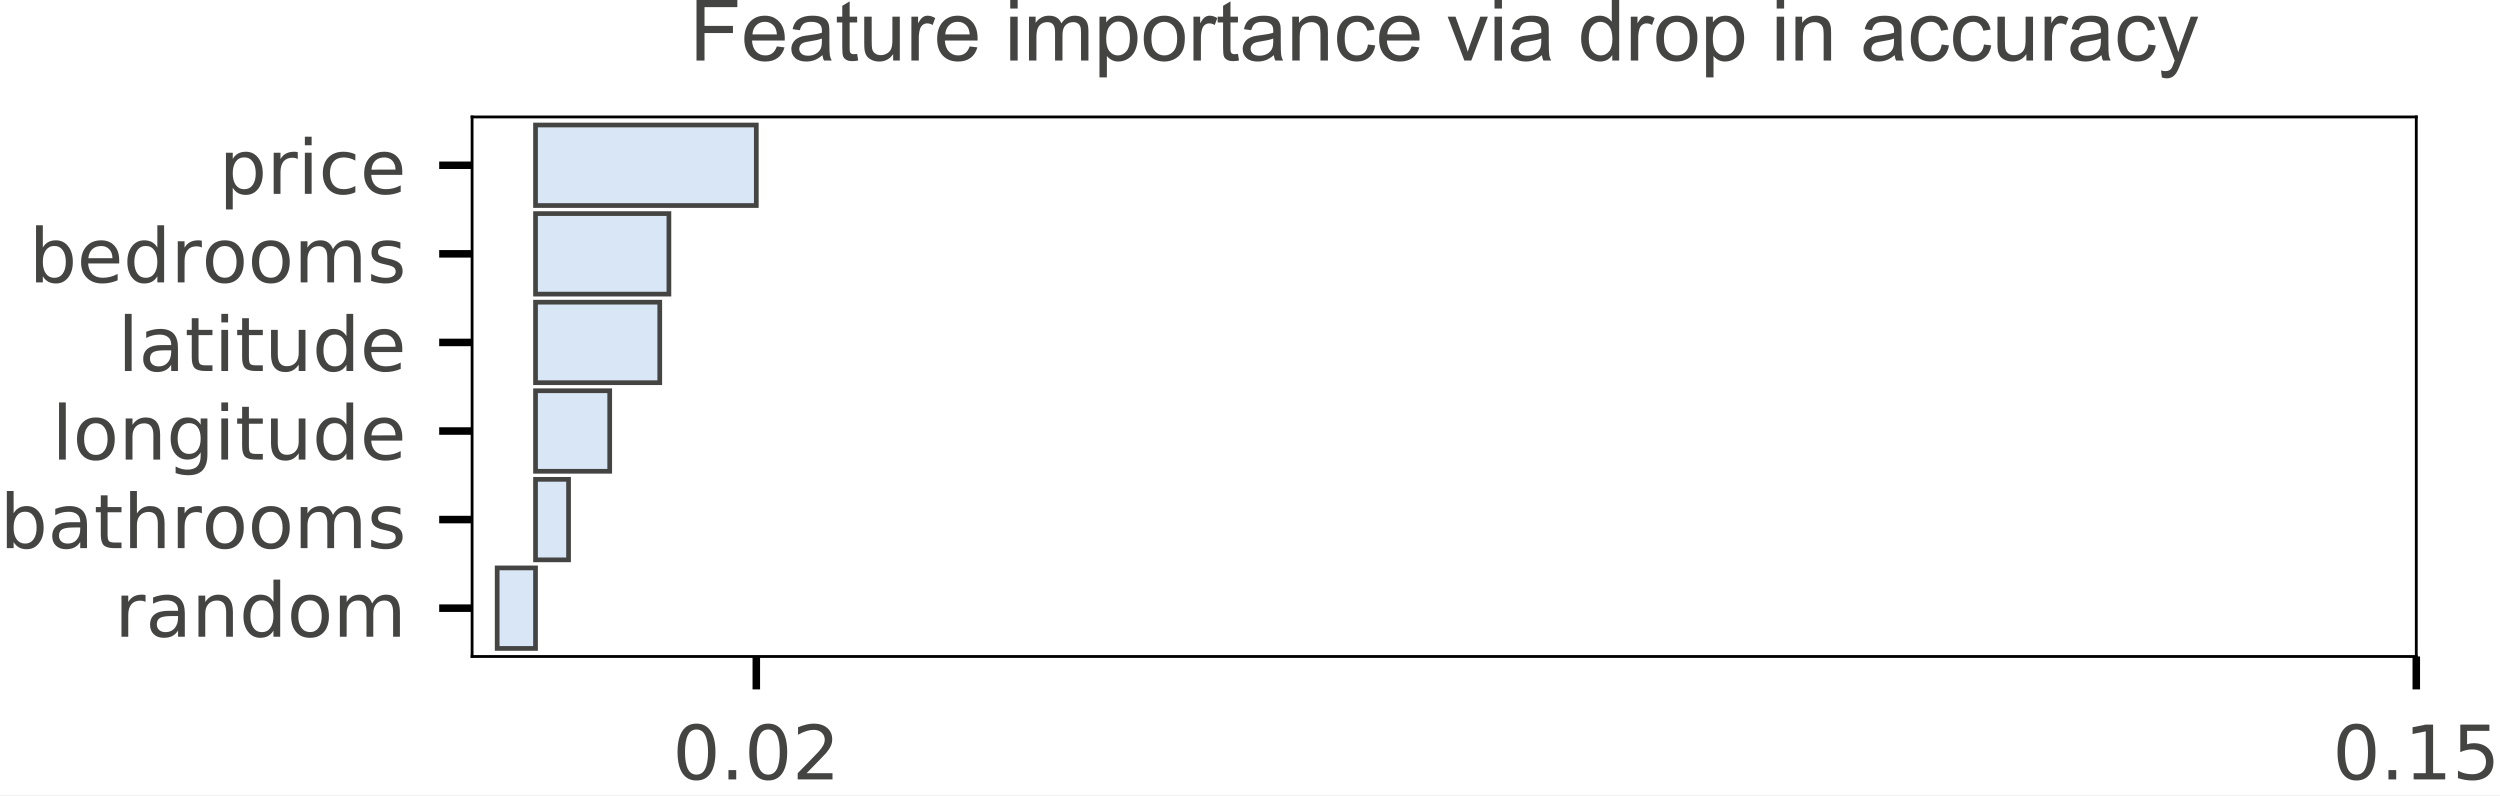
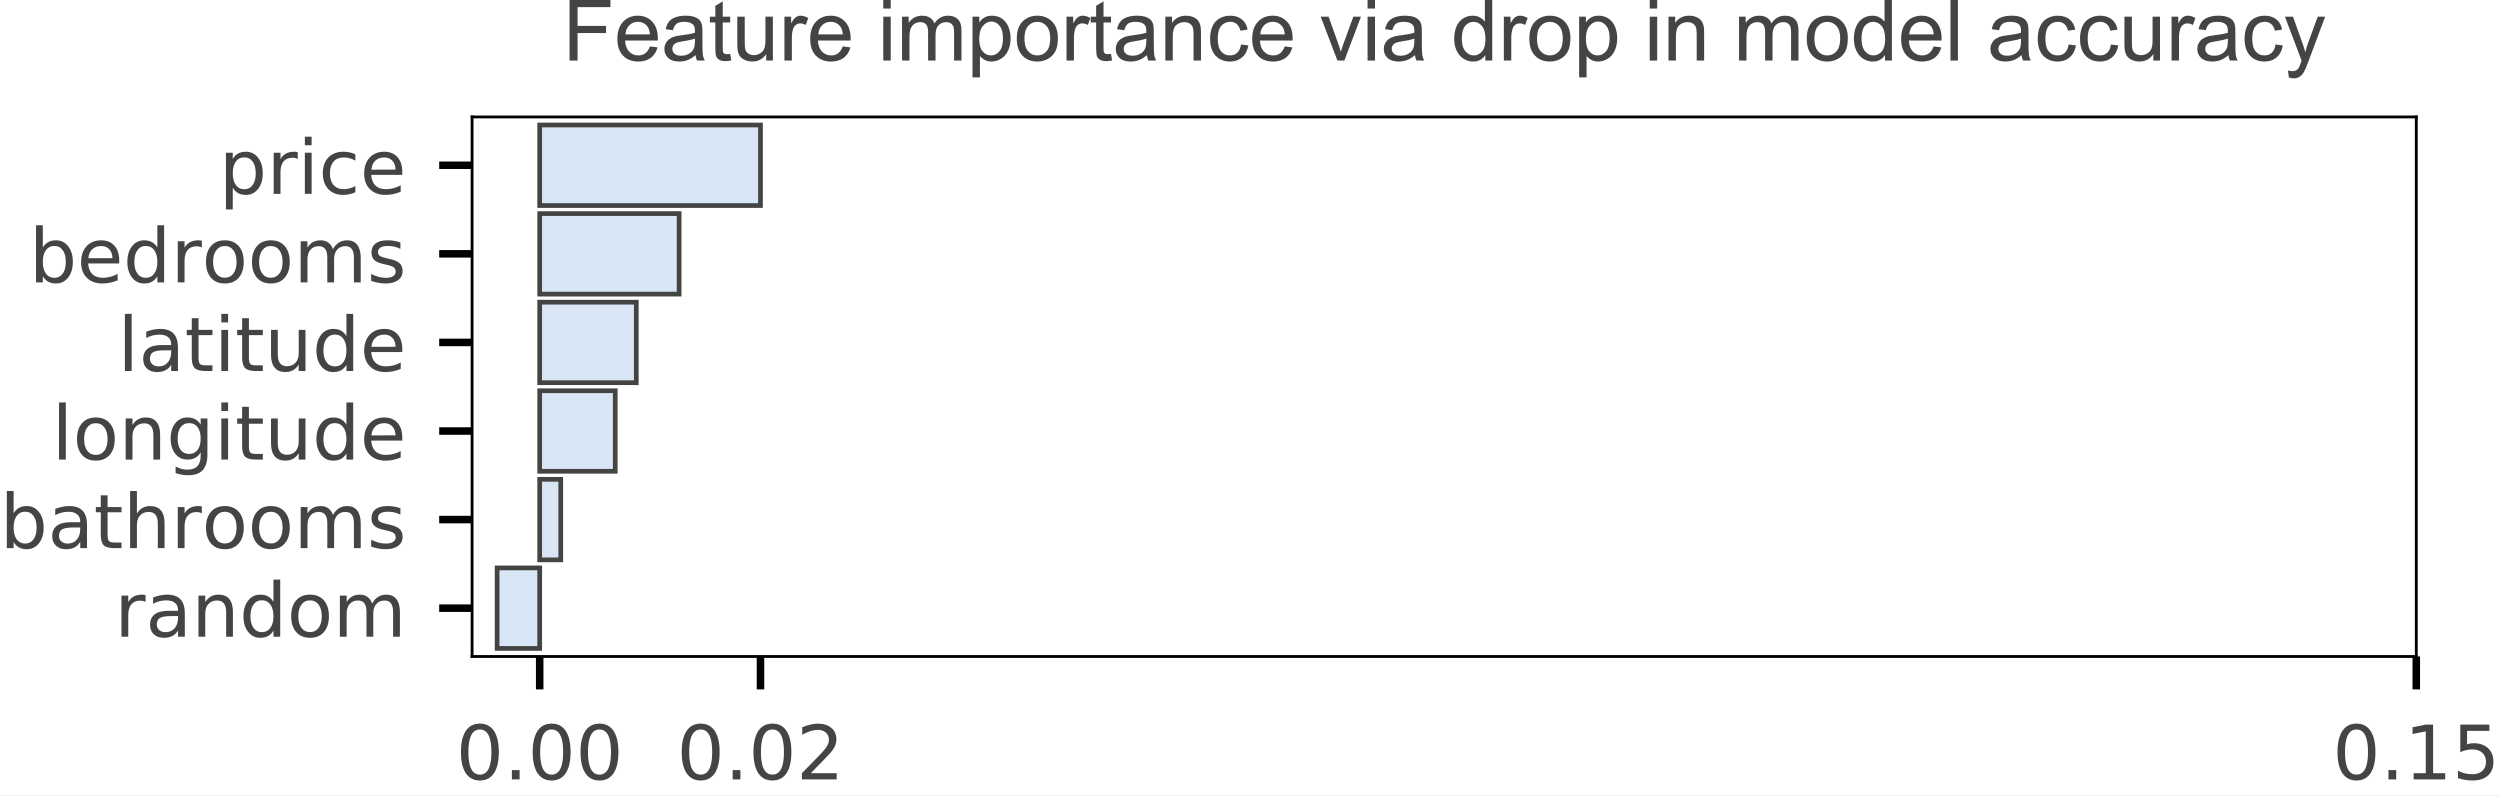
<svg xmlns="http://www.w3.org/2000/svg" xmlns:xlink="http://www.w3.org/1999/xlink" height="84.585pt" version="1.1" viewBox="0 0 265.967 84.585" width="265.967pt">
  <defs>
    <style type="text/css">
*{stroke-linecap:butt;stroke-linejoin:round;}
  </style>
  </defs>
  <g id="figure_1">
    <g id="patch_1">
      <path d="M 0 84.585  L 265.967 84.585  L 265.967 0  L 0 0  z " style="fill:#ffffff;" />
    </g>
    <g id="axes_1">
      <g id="patch_2">
        <path d="M 50.224 69.842  L 257.061 69.842  L 257.061 12.442  L 50.224 12.442  z " style="fill:#ffffff;" />
      </g>
      <g id="patch_3">
-         <path clip-path="url(#p8af8785da6)" d="M 56.973 13.299  L 80.461 13.299  L 80.461 21.866  L 56.973 21.866  z " style="fill:#d9e6f5;stroke:#444443;stroke-linejoin:miter;stroke-width:0.5;" />
+         <path clip-path="url(#p22bdad4cff)" d="M 57.416 13.299  L 80.906 13.299  L 80.906 21.866  L 57.416 21.866  z " style="fill:#d9e6f5;stroke:#444443;stroke-linejoin:miter;stroke-width:0.5;" />
      </g>
      <g id="patch_4">
-         <path clip-path="url(#p8af8785da6)" d="M 56.973 22.723  L 71.163 22.723  L 71.163 31.29  L 56.973 31.29  z " style="fill:#d9e6f5;stroke:#444443;stroke-linejoin:miter;stroke-width:0.5;" />
+         <path clip-path="url(#p22bdad4cff)" d="M 57.416 22.723  L 72.249 22.723  L 72.249 31.29  L 57.416 31.29  z " style="fill:#d9e6f5;stroke:#444443;stroke-linejoin:miter;stroke-width:0.5;" />
      </g>
      <g id="patch_5">
-         <path clip-path="url(#p8af8785da6)" d="M 56.973 32.147  L 70.19 32.147  L 70.19 40.714  L 56.973 40.714  z " style="fill:#d9e6f5;stroke:#444443;stroke-linejoin:miter;stroke-width:0.5;" />
+         <path clip-path="url(#p22bdad4cff)" d="M 57.416 32.147  L 67.692 32.147  L 67.692 40.714  L 57.416 40.714  z " style="fill:#d9e6f5;stroke:#444443;stroke-linejoin:miter;stroke-width:0.5;" />
      </g>
      <g id="patch_6">
-         <path clip-path="url(#p8af8785da6)" d="M 56.973 41.57  L 64.865 41.57  L 64.865 50.138  L 56.973 50.138  z " style="fill:#d9e6f5;stroke:#444443;stroke-linejoin:miter;stroke-width:0.5;" />
+         <path clip-path="url(#p22bdad4cff)" d="M 57.416 41.57  L 65.453 41.57  L 65.453 50.138  L 57.416 50.138  z " style="fill:#d9e6f5;stroke:#444443;stroke-linejoin:miter;stroke-width:0.5;" />
      </g>
      <g id="patch_7">
-         <path clip-path="url(#p8af8785da6)" d="M 56.973 50.994  L 60.487 50.994  L 60.487 59.561  L 56.973 59.561  z " style="fill:#d9e6f5;stroke:#444443;stroke-linejoin:miter;stroke-width:0.5;" />
+         <path clip-path="url(#p22bdad4cff)" d="M 57.416 50.994  L 59.655 50.994  L 59.655 59.561  L 57.416 59.561  z " style="fill:#d9e6f5;stroke:#444443;stroke-linejoin:miter;stroke-width:0.5;" />
      </g>
      <g id="patch_8">
-         <path clip-path="url(#p8af8785da6)" d="M 56.973 60.418  L 52.892 60.418  L 52.892 68.985  L 56.973 68.985  z " style="fill:#d9e6f5;stroke:#444443;stroke-linejoin:miter;stroke-width:0.5;" />
+         <path clip-path="url(#p22bdad4cff)" d="M 57.416 60.418  L 52.886 60.418  L 52.886 68.985  L 57.416 68.985  z " style="fill:#d9e6f5;stroke:#444443;stroke-linejoin:miter;stroke-width:0.5;" />
      </g>
      <g id="matplotlib.axis_1">
        <g id="xtick_1">
          <g id="line2d_1">
            <defs>
-               <path d="M 0 0  L 0 3.5  " id="mbde6e7bc8a" style="stroke:#000000;stroke-width:0.8;" />
-             </defs>
-             <g>
-               <use style="stroke:#000000;stroke-width:0.8;" x="80.461" xlink:href="#mbde6e7bc8a" y="69.842" />
+               <path d="M 0 0  L 0 3.5  " id="m5eb5cd9a63" style="stroke:#000000;stroke-width:0.8;" />
+             </defs>
+             <g>
+               <use style="stroke:#000000;stroke-width:0.8;" x="57.416" xlink:href="#m5eb5cd9a63" y="69.842" />
            </g>
          </g>
          <g id="text_1">
            <defs>
              <path d="M 31.781 66.406  Q 24.172 66.406 20.328 58.906  Q 16.5 51.422 16.5 36.375  Q 16.5 21.391 20.328 13.891  Q 24.172 6.391 31.781 6.391  Q 39.453 6.391 43.281 13.891  Q 47.125 21.391 47.125 36.375  Q 47.125 51.422 43.281 58.906  Q 39.453 66.406 31.781 66.406  z M 31.781 74.219  Q 44.047 74.219 50.516 64.516  Q 56.984 54.828 56.984 36.375  Q 56.984 17.969 50.516 8.266  Q 44.047 -1.422 31.781 -1.422  Q 19.531 -1.422 13.062 8.266  Q 6.594 17.969 6.594 36.375  Q 6.594 54.828 13.062 64.516  Q 19.531 74.219 31.781 74.219  z " id="DejaVuSans-30" />
              <path d="M 10.688 12.406  L 21 12.406  L 21 0  L 10.688 0  z " id="DejaVuSans-2e" />
+             </defs>
+             <g style="fill:#444443;" transform="translate(48.51019 82.92078)scale(0.08 -0.08)">
+               <use xlink:href="#DejaVuSans-30" />
+               <use x="63.623" xlink:href="#DejaVuSans-2e" />
+               <use x="95.41" xlink:href="#DejaVuSans-30" />
+               <use x="159.033" xlink:href="#DejaVuSans-30" />
+             </g>
+           </g>
+         </g>
+         <g id="xtick_2">
+           <g id="line2d_2">
+             <g>
+               <use style="stroke:#000000;stroke-width:0.8;" x="80.906" xlink:href="#m5eb5cd9a63" y="69.842" />
+             </g>
+           </g>
+           <g id="text_2">
+             <defs>
              <path d="M 19.188 8.297  L 53.609 8.297  L 53.609 0  L 7.328 0  L 7.328 8.297  Q 12.938 14.109 22.625 23.891  Q 32.328 33.688 34.812 36.531  Q 39.547 41.844 41.422 45.531  Q 43.312 49.219 43.312 52.781  Q 43.312 58.594 39.234 62.25  Q 35.156 65.922 28.609 65.922  Q 23.969 65.922 18.812 64.312  Q 13.672 62.703 7.812 59.422  L 7.812 69.391  Q 13.766 71.781 18.938 73  Q 24.125 74.219 28.422 74.219  Q 39.75 74.219 46.484 68.547  Q 53.219 62.891 53.219 53.422  Q 53.219 48.922 51.531 44.891  Q 49.859 40.875 45.406 35.406  Q 44.188 33.984 37.641 27.219  Q 31.109 20.453 19.188 8.297  z " id="DejaVuSans-32" />
            </defs>
-             <g style="fill:#444443;" transform="translate(71.55465 82.92078)scale(0.08 -0.08)">
+             <g style="fill:#444443;" transform="translate(72.00004 82.92078)scale(0.08 -0.08)">
              <use xlink:href="#DejaVuSans-30" />
              <use x="63.623" xlink:href="#DejaVuSans-2e" />
              <use x="95.41" xlink:href="#DejaVuSans-30" />
              <use x="159.033" xlink:href="#DejaVuSans-32" />
            </g>
          </g>
        </g>
-         <g id="xtick_2">
-           <g id="line2d_2">
-             <g>
-               <use style="stroke:#000000;stroke-width:0.8;" x="257.061" xlink:href="#mbde6e7bc8a" y="69.842" />
-             </g>
-           </g>
-           <g id="text_2">
+         <g id="xtick_3">
+           <g id="line2d_3">
+             <g>
+               <use style="stroke:#000000;stroke-width:0.8;" x="257.061" xlink:href="#m5eb5cd9a63" y="69.842" />
+             </g>
+           </g>
+           <g id="text_3">
            <defs>
              <path d="M 12.406 8.297  L 28.516 8.297  L 28.516 63.922  L 10.984 60.406  L 10.984 69.391  L 28.422 72.906  L 38.281 72.906  L 38.281 8.297  L 54.391 8.297  L 54.391 0  L 12.406 0  z " id="DejaVuSans-31" />
              <path d="M 10.797 72.906  L 49.516 72.906  L 49.516 64.594  L 19.828 64.594  L 19.828 46.734  Q 21.969 47.469 24.109 47.828  Q 26.266 48.188 28.422 48.188  Q 40.625 48.188 47.75 41.5  Q 54.891 34.812 54.891 23.391  Q 54.891 11.625 47.562 5.094  Q 40.234 -1.422 26.906 -1.422  Q 22.312 -1.422 17.547 -0.641  Q 12.797 0.141 7.719 1.703  L 7.719 11.625  Q 12.109 9.234 16.797 8.062  Q 21.484 6.891 26.703 6.891  Q 35.156 6.891 40.078 11.328  Q 45.016 15.766 45.016 23.391  Q 45.016 31 40.078 35.438  Q 35.156 39.891 26.703 39.891  Q 22.75 39.891 18.812 39.016  Q 14.891 38.141 10.797 36.281  z " id="DejaVuSans-35" />
            </defs>
            <g style="fill:#444443;" transform="translate(248.155 82.92078)scale(0.08 -0.08)">
              <use xlink:href="#DejaVuSans-30" />
              <use x="63.623" xlink:href="#DejaVuSans-2e" />
              <use x="95.41" xlink:href="#DejaVuSans-31" />
              <use x="159.033" xlink:href="#DejaVuSans-35" />
            </g>
          </g>
        </g>
      </g>
      <g id="matplotlib.axis_2">
        <g id="ytick_1">
-           <g id="line2d_3">
-             <defs>
-               <path d="M 0 0  L -3.5 0  " id="m27bb2a3995" style="stroke:#000000;stroke-width:0.8;" />
-             </defs>
-             <g>
-               <use style="stroke:#000000;stroke-width:0.8;" x="50.224" xlink:href="#m27bb2a3995" y="17.582" />
-             </g>
-           </g>
-           <g id="text_3">
+           <g id="line2d_4">
+             <defs>
+               <path d="M 0 0  L -3.5 0  " id="m27ffe294fc" style="stroke:#000000;stroke-width:0.8;" />
+             </defs>
+             <g>
+               <use style="stroke:#000000;stroke-width:0.8;" x="50.224" xlink:href="#m27ffe294fc" y="17.582" />
+             </g>
+           </g>
+           <g id="text_4">
            <defs>
              <path d="M 18.109 8.203  L 18.109 -20.797  L 9.078 -20.797  L 9.078 54.688  L 18.109 54.688  L 18.109 46.391  Q 20.953 51.266 25.266 53.625  Q 29.594 56 35.594 56  Q 45.562 56 51.781 48.094  Q 58.016 40.188 58.016 27.297  Q 58.016 14.406 51.781 6.484  Q 45.562 -1.422 35.594 -1.422  Q 29.594 -1.422 25.266 0.953  Q 20.953 3.328 18.109 8.203  z M 48.688 27.297  Q 48.688 37.203 44.609 42.844  Q 40.531 48.484 33.406 48.484  Q 26.266 48.484 22.188 42.844  Q 18.109 37.203 18.109 27.297  Q 18.109 17.391 22.188 11.75  Q 26.266 6.109 33.406 6.109  Q 40.531 6.109 44.609 11.75  Q 48.688 17.391 48.688 27.297  z " id="DejaVuSans-70" />
              <path d="M 41.109 46.297  Q 39.594 47.172 37.812 47.578  Q 36.031 48 33.891 48  Q 26.266 48 22.188 43.047  Q 18.109 38.094 18.109 28.812  L 18.109 0  L 9.078 0  L 9.078 54.688  L 18.109 54.688  L 18.109 46.188  Q 20.953 51.172 25.484 53.578  Q 30.031 56 36.531 56  Q 37.453 56 38.578 55.875  Q 39.703 55.766 41.062 55.516  z " id="DejaVuSans-72" />
              <path d="M 9.422 54.688  L 18.406 54.688  L 18.406 0  L 9.422 0  z M 9.422 75.984  L 18.406 75.984  L 18.406 64.594  L 9.422 64.594  z " id="DejaVuSans-69" />
              <path d="M 48.781 52.594  L 48.781 44.188  Q 44.969 46.297 41.141 47.344  Q 37.312 48.391 33.406 48.391  Q 24.656 48.391 19.812 42.844  Q 14.984 37.312 14.984 27.297  Q 14.984 17.281 19.812 11.734  Q 24.656 6.203 33.406 6.203  Q 37.312 6.203 41.141 7.25  Q 44.969 8.297 48.781 10.406  L 48.781 2.094  Q 45.016 0.344 40.984 -0.531  Q 36.969 -1.422 32.422 -1.422  Q 20.062 -1.422 12.781 6.344  Q 5.516 14.109 5.516 27.297  Q 5.516 40.672 12.859 48.328  Q 20.219 56 33.016 56  Q 37.156 56 41.109 55.141  Q 45.062 54.297 48.781 52.594  z " id="DejaVuSans-63" />
              <path d="M 56.203 29.594  L 56.203 25.203  L 14.891 25.203  Q 15.484 15.922 20.484 11.062  Q 25.484 6.203 34.422 6.203  Q 39.594 6.203 44.453 7.469  Q 49.312 8.734 54.109 11.281  L 54.109 2.781  Q 49.266 0.734 44.188 -0.344  Q 39.109 -1.422 33.891 -1.422  Q 20.797 -1.422 13.156 6.188  Q 5.516 13.812 5.516 26.812  Q 5.516 40.234 12.766 48.109  Q 20.016 56 32.328 56  Q 43.359 56 49.781 48.891  Q 56.203 41.797 56.203 29.594  z M 47.219 32.234  Q 47.125 39.594 43.094 43.984  Q 39.062 48.391 32.422 48.391  Q 24.906 48.391 20.391 44.141  Q 15.875 39.891 15.188 32.172  z " id="DejaVuSans-65" />
            </defs>
            <g style="fill:#444443;" transform="translate(23.3125 20.6217)scale(0.08 -0.08)">
              <use xlink:href="#DejaVuSans-70" />
              <use x="63.477" xlink:href="#DejaVuSans-72" />
              <use x="104.59" xlink:href="#DejaVuSans-69" />
              <use x="132.373" xlink:href="#DejaVuSans-63" />
              <use x="187.354" xlink:href="#DejaVuSans-65" />
            </g>
          </g>
        </g>
        <g id="ytick_2">
-           <g id="line2d_4">
-             <g>
-               <use style="stroke:#000000;stroke-width:0.8;" x="50.224" xlink:href="#m27bb2a3995" y="27.006" />
-             </g>
-           </g>
-           <g id="text_4">
+           <g id="line2d_5">
+             <g>
+               <use style="stroke:#000000;stroke-width:0.8;" x="50.224" xlink:href="#m27ffe294fc" y="27.006" />
+             </g>
+           </g>
+           <g id="text_5">
            <defs>
              <path d="M 48.688 27.297  Q 48.688 37.203 44.609 42.844  Q 40.531 48.484 33.406 48.484  Q 26.266 48.484 22.188 42.844  Q 18.109 37.203 18.109 27.297  Q 18.109 17.391 22.188 11.75  Q 26.266 6.109 33.406 6.109  Q 40.531 6.109 44.609 11.75  Q 48.688 17.391 48.688 27.297  z M 18.109 46.391  Q 20.953 51.266 25.266 53.625  Q 29.594 56 35.594 56  Q 45.562 56 51.781 48.094  Q 58.016 40.188 58.016 27.297  Q 58.016 14.406 51.781 6.484  Q 45.562 -1.422 35.594 -1.422  Q 29.594 -1.422 25.266 0.953  Q 20.953 3.328 18.109 8.203  L 18.109 0  L 9.078 0  L 9.078 75.984  L 18.109 75.984  z " id="DejaVuSans-62" />
              <path d="M 45.406 46.391  L 45.406 75.984  L 54.391 75.984  L 54.391 0  L 45.406 0  L 45.406 8.203  Q 42.578 3.328 38.25 0.953  Q 33.938 -1.422 27.875 -1.422  Q 17.969 -1.422 11.734 6.484  Q 5.516 14.406 5.516 27.297  Q 5.516 40.188 11.734 48.094  Q 17.969 56 27.875 56  Q 33.938 56 38.25 53.625  Q 42.578 51.266 45.406 46.391  z M 14.797 27.297  Q 14.797 17.391 18.875 11.75  Q 22.953 6.109 30.078 6.109  Q 37.203 6.109 41.297 11.75  Q 45.406 17.391 45.406 27.297  Q 45.406 37.203 41.297 42.844  Q 37.203 48.484 30.078 48.484  Q 22.953 48.484 18.875 42.844  Q 14.797 37.203 14.797 27.297  z " id="DejaVuSans-64" />
              <path d="M 30.609 48.391  Q 23.391 48.391 19.188 42.75  Q 14.984 37.109 14.984 27.297  Q 14.984 17.484 19.156 11.844  Q 23.344 6.203 30.609 6.203  Q 37.797 6.203 41.984 11.859  Q 46.188 17.531 46.188 27.297  Q 46.188 37.016 41.984 42.703  Q 37.797 48.391 30.609 48.391  z M 30.609 56  Q 42.328 56 49.016 48.375  Q 55.719 40.766 55.719 27.297  Q 55.719 13.875 49.016 6.219  Q 42.328 -1.422 30.609 -1.422  Q 18.844 -1.422 12.172 6.219  Q 5.516 13.875 5.516 27.297  Q 5.516 40.766 12.172 48.375  Q 18.844 56 30.609 56  z " id="DejaVuSans-6f" />
              <path d="M 52 44.188  Q 55.375 50.25 60.062 53.125  Q 64.75 56 71.094 56  Q 79.641 56 84.281 50.016  Q 88.922 44.047 88.922 33.016  L 88.922 0  L 79.891 0  L 79.891 32.719  Q 79.891 40.578 77.094 44.375  Q 74.312 48.188 68.609 48.188  Q 61.625 48.188 57.562 43.547  Q 53.516 38.922 53.516 30.906  L 53.516 0  L 44.484 0  L 44.484 32.719  Q 44.484 40.625 41.703 44.406  Q 38.922 48.188 33.109 48.188  Q 26.219 48.188 22.156 43.531  Q 18.109 38.875 18.109 30.906  L 18.109 0  L 9.078 0  L 9.078 54.688  L 18.109 54.688  L 18.109 46.188  Q 21.188 51.219 25.484 53.609  Q 29.781 56 35.688 56  Q 41.656 56 45.828 52.969  Q 50 49.953 52 44.188  z " id="DejaVuSans-6d" />
              <path d="M 44.281 53.078  L 44.281 44.578  Q 40.484 46.531 36.375 47.5  Q 32.281 48.484 27.875 48.484  Q 21.188 48.484 17.844 46.438  Q 14.5 44.391 14.5 40.281  Q 14.5 37.156 16.891 35.375  Q 19.281 33.594 26.516 31.984  L 29.594 31.297  Q 39.156 29.25 43.188 25.516  Q 47.219 21.781 47.219 15.094  Q 47.219 7.469 41.188 3.016  Q 35.156 -1.422 24.609 -1.422  Q 20.219 -1.422 15.453 -0.562  Q 10.688 0.297 5.422 2  L 5.422 11.281  Q 10.406 8.688 15.234 7.391  Q 20.062 6.109 24.812 6.109  Q 31.156 6.109 34.562 8.281  Q 37.984 10.453 37.984 14.406  Q 37.984 18.062 35.516 20.016  Q 33.062 21.969 24.703 23.781  L 21.578 24.516  Q 13.234 26.266 9.516 29.906  Q 5.812 33.547 5.812 39.891  Q 5.812 47.609 11.281 51.797  Q 16.75 56 26.812 56  Q 31.781 56 36.172 55.266  Q 40.578 54.547 44.281 53.078  z " id="DejaVuSans-73" />
            </defs>
            <g style="fill:#444443;" transform="translate(3.1075 30.04558)scale(0.08 -0.08)">
              <use xlink:href="#DejaVuSans-62" />
              <use x="63.477" xlink:href="#DejaVuSans-65" />
              <use x="125" xlink:href="#DejaVuSans-64" />
              <use x="188.477" xlink:href="#DejaVuSans-72" />
              <use x="229.559" xlink:href="#DejaVuSans-6f" />
              <use x="290.74" xlink:href="#DejaVuSans-6f" />
              <use x="351.922" xlink:href="#DejaVuSans-6d" />
              <use x="449.334" xlink:href="#DejaVuSans-73" />
            </g>
          </g>
        </g>
        <g id="ytick_3">
-           <g id="line2d_5">
-             <g>
-               <use style="stroke:#000000;stroke-width:0.8;" x="50.224" xlink:href="#m27bb2a3995" y="36.43" />
-             </g>
-           </g>
-           <g id="text_5">
+           <g id="line2d_6">
+             <g>
+               <use style="stroke:#000000;stroke-width:0.8;" x="50.224" xlink:href="#m27ffe294fc" y="36.43" />
+             </g>
+           </g>
+           <g id="text_6">
            <defs>
              <path d="M 9.422 75.984  L 18.406 75.984  L 18.406 0  L 9.422 0  z " id="DejaVuSans-6c" />
              <path d="M 34.281 27.484  Q 23.391 27.484 19.188 25  Q 14.984 22.516 14.984 16.5  Q 14.984 11.719 18.141 8.906  Q 21.297 6.109 26.703 6.109  Q 34.188 6.109 38.703 11.406  Q 43.219 16.703 43.219 25.484  L 43.219 27.484  z M 52.203 31.203  L 52.203 0  L 43.219 0  L 43.219 8.297  Q 40.141 3.328 35.547 0.953  Q 30.953 -1.422 24.312 -1.422  Q 15.922 -1.422 10.953 3.297  Q 6 8.016 6 15.922  Q 6 25.141 12.172 29.828  Q 18.359 34.516 30.609 34.516  L 43.219 34.516  L 43.219 35.406  Q 43.219 41.609 39.141 45  Q 35.062 48.391 27.688 48.391  Q 23 48.391 18.547 47.266  Q 14.109 46.141 10.016 43.891  L 10.016 52.203  Q 14.938 54.109 19.578 55.047  Q 24.219 56 28.609 56  Q 40.484 56 46.344 49.844  Q 52.203 43.703 52.203 31.203  z " id="DejaVuSans-61" />
              <path d="M 18.312 70.219  L 18.312 54.688  L 36.812 54.688  L 36.812 47.703  L 18.312 47.703  L 18.312 18.016  Q 18.312 11.328 20.141 9.422  Q 21.969 7.516 27.594 7.516  L 36.812 7.516  L 36.812 0  L 27.594 0  Q 17.188 0 13.234 3.875  Q 9.281 7.766 9.281 18.016  L 9.281 47.703  L 2.688 47.703  L 2.688 54.688  L 9.281 54.688  L 9.281 70.219  z " id="DejaVuSans-74" />
              <path d="M 8.5 21.578  L 8.5 54.688  L 17.484 54.688  L 17.484 21.922  Q 17.484 14.156 20.5 10.266  Q 23.531 6.391 29.594 6.391  Q 36.859 6.391 41.078 11.031  Q 45.312 15.672 45.312 23.688  L 45.312 54.688  L 54.297 54.688  L 54.297 0  L 45.312 0  L 45.312 8.406  Q 42.047 3.422 37.719 1  Q 33.406 -1.422 27.688 -1.422  Q 18.266 -1.422 13.375 4.438  Q 8.5 10.297 8.5 21.578  z M 31.109 56  z " id="DejaVuSans-75" />
            </defs>
            <g style="fill:#444443;" transform="translate(12.5325 39.46947)scale(0.08 -0.08)">
              <use xlink:href="#DejaVuSans-6c" />
              <use x="27.783" xlink:href="#DejaVuSans-61" />
              <use x="89.062" xlink:href="#DejaVuSans-74" />
              <use x="128.271" xlink:href="#DejaVuSans-69" />
              <use x="156.055" xlink:href="#DejaVuSans-74" />
              <use x="195.264" xlink:href="#DejaVuSans-75" />
              <use x="258.643" xlink:href="#DejaVuSans-64" />
              <use x="322.119" xlink:href="#DejaVuSans-65" />
            </g>
          </g>
        </g>
        <g id="ytick_4">
-           <g id="line2d_6">
-             <g>
-               <use style="stroke:#000000;stroke-width:0.8;" x="50.224" xlink:href="#m27bb2a3995" y="45.854" />
-             </g>
-           </g>
-           <g id="text_6">
+           <g id="line2d_7">
+             <g>
+               <use style="stroke:#000000;stroke-width:0.8;" x="50.224" xlink:href="#m27ffe294fc" y="45.854" />
+             </g>
+           </g>
+           <g id="text_7">
            <defs>
              <path d="M 54.891 33.016  L 54.891 0  L 45.906 0  L 45.906 32.719  Q 45.906 40.484 42.875 44.328  Q 39.844 48.188 33.797 48.188  Q 26.516 48.188 22.312 43.547  Q 18.109 38.922 18.109 30.906  L 18.109 0  L 9.078 0  L 9.078 54.688  L 18.109 54.688  L 18.109 46.188  Q 21.344 51.125 25.703 53.562  Q 30.078 56 35.797 56  Q 45.219 56 50.047 50.172  Q 54.891 44.344 54.891 33.016  z " id="DejaVuSans-6e" />
              <path d="M 45.406 27.984  Q 45.406 37.75 41.375 43.109  Q 37.359 48.484 30.078 48.484  Q 22.859 48.484 18.828 43.109  Q 14.797 37.75 14.797 27.984  Q 14.797 18.266 18.828 12.891  Q 22.859 7.516 30.078 7.516  Q 37.359 7.516 41.375 12.891  Q 45.406 18.266 45.406 27.984  z M 54.391 6.781  Q 54.391 -7.172 48.188 -13.984  Q 42 -20.797 29.203 -20.797  Q 24.469 -20.797 20.266 -20.094  Q 16.062 -19.391 12.109 -17.922  L 12.109 -9.188  Q 16.062 -11.328 19.922 -12.344  Q 23.781 -13.375 27.781 -13.375  Q 36.625 -13.375 41.016 -8.766  Q 45.406 -4.156 45.406 5.172  L 45.406 9.625  Q 42.625 4.781 38.281 2.391  Q 33.938 0 27.875 0  Q 17.828 0 11.672 7.656  Q 5.516 15.328 5.516 27.984  Q 5.516 40.672 11.672 48.328  Q 17.828 56 27.875 56  Q 33.938 56 38.281 53.609  Q 42.625 51.219 45.406 46.391  L 45.406 54.688  L 54.391 54.688  z " id="DejaVuSans-67" />
            </defs>
            <g style="fill:#444443;" transform="translate(5.5275 48.89335)scale(0.08 -0.08)">
              <use xlink:href="#DejaVuSans-6c" />
              <use x="27.783" xlink:href="#DejaVuSans-6f" />
              <use x="88.965" xlink:href="#DejaVuSans-6e" />
              <use x="152.344" xlink:href="#DejaVuSans-67" />
              <use x="215.82" xlink:href="#DejaVuSans-69" />
              <use x="243.604" xlink:href="#DejaVuSans-74" />
              <use x="282.812" xlink:href="#DejaVuSans-75" />
              <use x="346.191" xlink:href="#DejaVuSans-64" />
              <use x="409.668" xlink:href="#DejaVuSans-65" />
            </g>
          </g>
        </g>
        <g id="ytick_5">
-           <g id="line2d_7">
-             <g>
-               <use style="stroke:#000000;stroke-width:0.8;" x="50.224" xlink:href="#m27bb2a3995" y="55.278" />
-             </g>
-           </g>
-           <g id="text_7">
+           <g id="line2d_8">
+             <g>
+               <use style="stroke:#000000;stroke-width:0.8;" x="50.224" xlink:href="#m27ffe294fc" y="55.278" />
+             </g>
+           </g>
+           <g id="text_8">
            <defs>
              <path d="M 54.891 33.016  L 54.891 0  L 45.906 0  L 45.906 32.719  Q 45.906 40.484 42.875 44.328  Q 39.844 48.188 33.797 48.188  Q 26.516 48.188 22.312 43.547  Q 18.109 38.922 18.109 30.906  L 18.109 0  L 9.078 0  L 9.078 75.984  L 18.109 75.984  L 18.109 46.188  Q 21.344 51.125 25.703 53.562  Q 30.078 56 35.797 56  Q 45.219 56 50.047 50.172  Q 54.891 44.344 54.891 33.016  z " id="DejaVuSans-68" />
            </defs>
            <g style="fill:#444443;" transform="translate(0 58.31723)scale(0.08 -0.08)">
              <use xlink:href="#DejaVuSans-62" />
              <use x="63.477" xlink:href="#DejaVuSans-61" />
              <use x="124.756" xlink:href="#DejaVuSans-74" />
              <use x="163.965" xlink:href="#DejaVuSans-68" />
              <use x="227.344" xlink:href="#DejaVuSans-72" />
              <use x="268.426" xlink:href="#DejaVuSans-6f" />
              <use x="329.607" xlink:href="#DejaVuSans-6f" />
              <use x="390.789" xlink:href="#DejaVuSans-6d" />
              <use x="488.201" xlink:href="#DejaVuSans-73" />
            </g>
          </g>
        </g>
        <g id="ytick_6">
-           <g id="line2d_8">
-             <g>
-               <use style="stroke:#000000;stroke-width:0.8;" x="50.224" xlink:href="#m27bb2a3995" y="64.702" />
-             </g>
-           </g>
-           <g id="text_8">
+           <g id="line2d_9">
+             <g>
+               <use style="stroke:#000000;stroke-width:0.8;" x="50.224" xlink:href="#m27ffe294fc" y="64.702" />
+             </g>
+           </g>
+           <g id="text_9">
            <g style="fill:#444443;" transform="translate(12.19625 67.74111)scale(0.08 -0.08)">
              <use xlink:href="#DejaVuSans-72" />
              <use x="41.113" xlink:href="#DejaVuSans-61" />
              <use x="102.393" xlink:href="#DejaVuSans-6e" />
              <use x="165.771" xlink:href="#DejaVuSans-64" />
              <use x="229.248" xlink:href="#DejaVuSans-6f" />
              <use x="290.43" xlink:href="#DejaVuSans-6d" />
            </g>
          </g>
        </g>
      </g>
      <g id="patch_9">
        <path d="M 50.224 69.842  L 50.224 12.442  " style="fill:none;stroke:#000000;stroke-linecap:square;stroke-linejoin:miter;stroke-width:0.3;" />
      </g>
      <g id="patch_10">
        <path d="M 257.061 69.842  L 257.061 12.442  " style="fill:none;stroke:#000000;stroke-linecap:square;stroke-linejoin:miter;stroke-width:0.3;" />
      </g>
      <g id="patch_11">
        <path d="M 50.224 69.842  L 257.061 69.842  " style="fill:none;stroke:#000000;stroke-linecap:square;stroke-linejoin:miter;stroke-width:0.3;" />
      </g>
      <g id="patch_12">
        <path d="M 50.224 12.442  L 257.061 12.442  " style="fill:none;stroke:#000000;stroke-linecap:square;stroke-linejoin:miter;stroke-width:0.3;" />
      </g>
-       <g id="text_9">
+       <g id="text_10">
        <defs>
          <path d="M 8.203 0  L 8.203 71.578  L 56.5 71.578  L 56.5 63.141  L 17.672 63.141  L 17.672 40.969  L 51.266 40.969  L 51.266 32.516  L 17.672 32.516  L 17.672 0  z " id="ArialMT-46" />
          <path d="M 42.094 16.703  L 51.172 15.578  Q 49.031 7.625 43.219 3.219  Q 37.406 -1.172 28.375 -1.172  Q 17 -1.172 10.328 5.828  Q 3.656 12.844 3.656 25.484  Q 3.656 38.578 10.391 45.797  Q 17.141 53.031 27.875 53.031  Q 38.281 53.031 44.875 45.953  Q 51.469 38.875 51.469 26.031  Q 51.469 25.25 51.422 23.688  L 12.75 23.688  Q 13.234 15.141 17.578 10.594  Q 21.922 6.062 28.422 6.062  Q 33.25 6.062 36.672 8.594  Q 40.094 11.141 42.094 16.703  z M 13.234 30.906  L 42.188 30.906  Q 41.609 37.453 38.875 40.719  Q 34.672 45.797 27.984 45.797  Q 21.922 45.797 17.797 41.75  Q 13.672 37.703 13.234 30.906  z " id="ArialMT-65" />
          <path d="M 40.438 6.391  Q 35.547 2.25 31.031 0.531  Q 26.516 -1.172 21.344 -1.172  Q 12.797 -1.172 8.203 3  Q 3.609 7.172 3.609 13.672  Q 3.609 17.484 5.344 20.625  Q 7.078 23.781 9.891 25.688  Q 12.703 27.594 16.219 28.562  Q 18.797 29.25 24.031 29.891  Q 34.672 31.156 39.703 32.906  Q 39.75 34.719 39.75 35.203  Q 39.75 40.578 37.25 42.781  Q 33.891 45.75 27.25 45.75  Q 21.047 45.75 18.094 43.578  Q 15.141 41.406 13.719 35.891  L 5.125 37.062  Q 6.297 42.578 8.984 45.969  Q 11.672 49.359 16.75 51.188  Q 21.828 53.031 28.516 53.031  Q 35.156 53.031 39.297 51.469  Q 43.453 49.906 45.406 47.531  Q 47.359 45.172 48.141 41.547  Q 48.578 39.312 48.578 33.453  L 48.578 21.734  Q 48.578 9.469 49.141 6.219  Q 49.703 2.984 51.375 0  L 42.188 0  Q 40.828 2.734 40.438 6.391  z M 39.703 26.031  Q 34.906 24.078 25.344 22.703  Q 19.922 21.922 17.672 20.938  Q 15.438 19.969 14.203 18.094  Q 12.984 16.219 12.984 13.922  Q 12.984 10.406 15.641 8.062  Q 18.312 5.719 23.438 5.719  Q 28.516 5.719 32.469 7.938  Q 36.422 10.156 38.281 14.016  Q 39.703 17 39.703 22.797  z " id="ArialMT-61" />
          <path d="M 25.781 7.859  L 27.047 0.094  Q 23.344 -0.688 20.406 -0.688  Q 15.625 -0.688 12.984 0.828  Q 10.359 2.344 9.281 4.812  Q 8.203 7.281 8.203 15.188  L 8.203 45.016  L 1.766 45.016  L 1.766 51.859  L 8.203 51.859  L 8.203 64.703  L 16.938 69.969  L 16.938 51.859  L 25.781 51.859  L 25.781 45.016  L 16.938 45.016  L 16.938 14.703  Q 16.938 10.938 17.406 9.859  Q 17.875 8.797 18.922 8.156  Q 19.969 7.516 21.922 7.516  Q 23.391 7.516 25.781 7.859  z " id="ArialMT-74" />
          <path d="M 40.578 0  L 40.578 7.625  Q 34.516 -1.172 24.125 -1.172  Q 19.531 -1.172 15.547 0.578  Q 11.578 2.344 9.641 5  Q 7.719 7.672 6.938 11.531  Q 6.391 14.109 6.391 19.734  L 6.391 51.859  L 15.188 51.859  L 15.188 23.094  Q 15.188 16.219 15.719 13.812  Q 16.547 10.359 19.234 8.375  Q 21.922 6.391 25.875 6.391  Q 29.828 6.391 33.297 8.422  Q 36.766 10.453 38.203 13.938  Q 39.656 17.438 39.656 24.078  L 39.656 51.859  L 48.438 51.859  L 48.438 0  z " id="ArialMT-75" />
          <path d="M 6.5 0  L 6.5 51.859  L 14.406 51.859  L 14.406 44  Q 17.438 49.516 20 51.266  Q 22.562 53.031 25.641 53.031  Q 30.078 53.031 34.672 50.203  L 31.641 42.047  Q 28.422 43.953 25.203 43.953  Q 22.312 43.953 20.016 42.219  Q 17.719 40.484 16.75 37.406  Q 15.281 32.719 15.281 27.156  L 15.281 0  z " id="ArialMT-72" />
          <path id="ArialMT-20" />
          <path d="M 6.641 61.469  L 6.641 71.578  L 15.438 71.578  L 15.438 61.469  z M 6.641 0  L 6.641 51.859  L 15.438 51.859  L 15.438 0  z " id="ArialMT-69" />
          <path d="M 6.594 0  L 6.594 51.859  L 14.453 51.859  L 14.453 44.578  Q 16.891 48.391 20.938 50.703  Q 25 53.031 30.172 53.031  Q 35.938 53.031 39.625 50.641  Q 43.312 48.25 44.828 43.953  Q 50.984 53.031 60.844 53.031  Q 68.562 53.031 72.703 48.75  Q 76.859 44.484 76.859 35.594  L 76.859 0  L 68.109 0  L 68.109 32.672  Q 68.109 37.938 67.25 40.25  Q 66.406 42.578 64.156 43.984  Q 61.922 45.406 58.891 45.406  Q 53.422 45.406 49.797 41.766  Q 46.188 38.141 46.188 30.125  L 46.188 0  L 37.406 0  L 37.406 33.688  Q 37.406 39.547 35.25 42.469  Q 33.109 45.406 28.219 45.406  Q 24.516 45.406 21.359 43.453  Q 18.219 41.5 16.797 37.734  Q 15.375 33.984 15.375 26.906  L 15.375 0  z " id="ArialMT-6d" />
          <path d="M 6.594 -19.875  L 6.594 51.859  L 14.594 51.859  L 14.594 45.125  Q 17.438 49.078 21 51.047  Q 24.562 53.031 29.641 53.031  Q 36.281 53.031 41.359 49.609  Q 46.438 46.188 49.016 39.953  Q 51.609 33.734 51.609 26.312  Q 51.609 18.359 48.75 11.984  Q 45.906 5.609 40.453 2.219  Q 35.016 -1.172 29 -1.172  Q 24.609 -1.172 21.109 0.688  Q 17.625 2.547 15.375 5.375  L 15.375 -19.875  z M 14.547 25.641  Q 14.547 15.625 18.594 10.844  Q 22.656 6.062 28.422 6.062  Q 34.281 6.062 38.453 11.016  Q 42.625 15.969 42.625 26.375  Q 42.625 36.281 38.547 41.203  Q 34.469 46.141 28.812 46.141  Q 23.188 46.141 18.859 40.891  Q 14.547 35.641 14.547 25.641  z " id="ArialMT-70" />
          <path d="M 3.328 25.922  Q 3.328 40.328 11.328 47.266  Q 18.016 53.031 27.641 53.031  Q 38.328 53.031 45.109 46.016  Q 51.906 39.016 51.906 26.656  Q 51.906 16.656 48.906 10.906  Q 45.906 5.172 40.156 2  Q 34.422 -1.172 27.641 -1.172  Q 16.75 -1.172 10.031 5.812  Q 3.328 12.797 3.328 25.922  z M 12.359 25.922  Q 12.359 15.969 16.703 11.016  Q 21.047 6.062 27.641 6.062  Q 34.188 6.062 38.531 11.031  Q 42.875 16.016 42.875 26.219  Q 42.875 35.844 38.5 40.797  Q 34.125 45.75 27.641 45.75  Q 21.047 45.75 16.703 40.812  Q 12.359 35.891 12.359 25.922  z " id="ArialMT-6f" />
          <path d="M 6.594 0  L 6.594 51.859  L 14.5 51.859  L 14.5 44.484  Q 20.219 53.031 31 53.031  Q 35.688 53.031 39.625 51.344  Q 43.562 49.656 45.516 46.922  Q 47.469 44.188 48.25 40.438  Q 48.734 37.984 48.734 31.891  L 48.734 0  L 39.938 0  L 39.938 31.547  Q 39.938 36.922 38.906 39.578  Q 37.891 42.234 35.281 43.812  Q 32.672 45.406 29.156 45.406  Q 23.531 45.406 19.453 41.844  Q 15.375 38.281 15.375 28.328  L 15.375 0  z " id="ArialMT-6e" />
          <path d="M 40.438 19  L 49.078 17.875  Q 47.656 8.938 41.812 3.875  Q 35.984 -1.172 27.484 -1.172  Q 16.844 -1.172 10.375 5.781  Q 3.906 12.75 3.906 25.734  Q 3.906 34.125 6.688 40.422  Q 9.469 46.734 15.156 49.875  Q 20.844 53.031 27.547 53.031  Q 35.984 53.031 41.359 48.75  Q 46.734 44.484 48.25 36.625  L 39.703 35.297  Q 38.484 40.531 35.375 43.156  Q 32.281 45.797 27.875 45.797  Q 21.234 45.797 17.078 41.031  Q 12.938 36.281 12.938 25.984  Q 12.938 15.531 16.938 10.797  Q 20.953 6.062 27.391 6.062  Q 32.562 6.062 36.031 9.234  Q 39.5 12.406 40.438 19  z " id="ArialMT-63" />
          <path d="M 21 0  L 1.266 51.859  L 10.547 51.859  L 21.688 20.797  Q 23.484 15.766 25 10.359  Q 26.172 14.453 28.266 20.219  L 39.797 51.859  L 48.828 51.859  L 29.203 0  z " id="ArialMT-76" />
          <path d="M 40.234 0  L 40.234 6.547  Q 35.297 -1.172 25.734 -1.172  Q 19.531 -1.172 14.328 2.25  Q 9.125 5.672 6.266 11.797  Q 3.422 17.922 3.422 25.875  Q 3.422 33.641 6 39.969  Q 8.594 46.297 13.766 49.656  Q 18.953 53.031 25.344 53.031  Q 30.031 53.031 33.688 51.047  Q 37.359 49.078 39.656 45.906  L 39.656 71.578  L 48.391 71.578  L 48.391 0  z M 12.453 25.875  Q 12.453 15.922 16.641 10.984  Q 20.844 6.062 26.562 6.062  Q 32.328 6.062 36.344 10.766  Q 40.375 15.484 40.375 25.141  Q 40.375 35.797 36.266 40.766  Q 32.172 45.75 26.172 45.75  Q 20.312 45.75 16.375 40.969  Q 12.453 36.188 12.453 25.875  z " id="ArialMT-64" />
+           <path d="M 6.391 0  L 6.391 71.578  L 15.188 71.578  L 15.188 0  z " id="ArialMT-6c" />
          <path d="M 6.203 -19.969  L 5.219 -11.719  Q 8.109 -12.5 10.25 -12.5  Q 13.188 -12.5 14.938 -11.516  Q 16.703 -10.547 17.828 -8.797  Q 18.656 -7.469 20.516 -2.25  Q 20.75 -1.516 21.297 -0.094  L 1.609 51.859  L 11.078 51.859  L 21.875 21.828  Q 23.969 16.109 25.641 9.812  Q 27.156 15.875 29.25 21.625  L 40.328 51.859  L 49.125 51.859  L 29.391 -0.875  Q 26.219 -9.422 24.469 -12.641  Q 22.125 -17 19.094 -19.016  Q 16.062 -21.047 11.859 -21.047  Q 9.328 -21.047 6.203 -19.969  z " id="ArialMT-79" />
        </defs>
-         <g style="fill:#444443;" transform="translate(73.36039 6.442031)scale(0.09 -0.09)">
+         <g style="fill:#444443;" transform="translate(59.85477 6.442031)scale(0.09 -0.09)">
          <use xlink:href="#ArialMT-46" />
          <use x="61.084" xlink:href="#ArialMT-65" />
          <use x="116.699" xlink:href="#ArialMT-61" />
          <use x="172.314" xlink:href="#ArialMT-74" />
          <use x="200.098" xlink:href="#ArialMT-75" />
          <use x="255.713" xlink:href="#ArialMT-72" />
          <use x="289.014" xlink:href="#ArialMT-65" />
          <use x="344.629" xlink:href="#ArialMT-20" />
          <use x="372.412" xlink:href="#ArialMT-69" />
          <use x="394.629" xlink:href="#ArialMT-6d" />
          <use x="477.93" xlink:href="#ArialMT-70" />
          <use x="533.545" xlink:href="#ArialMT-6f" />
          <use x="589.16" xlink:href="#ArialMT-72" />
          <use x="622.461" xlink:href="#ArialMT-74" />
          <use x="650.244" xlink:href="#ArialMT-61" />
          <use x="705.859" xlink:href="#ArialMT-6e" />
          <use x="761.475" xlink:href="#ArialMT-63" />
          <use x="811.475" xlink:href="#ArialMT-65" />
          <use x="867.09" xlink:href="#ArialMT-20" />
          <use x="894.873" xlink:href="#ArialMT-76" />
          <use x="944.873" xlink:href="#ArialMT-69" />
          <use x="967.09" xlink:href="#ArialMT-61" />
          <use x="1022.705" xlink:href="#ArialMT-20" />
          <use x="1050.488" xlink:href="#ArialMT-64" />
          <use x="1106.104" xlink:href="#ArialMT-72" />
          <use x="1139.404" xlink:href="#ArialMT-6f" />
          <use x="1195.02" xlink:href="#ArialMT-70" />
          <use x="1250.635" xlink:href="#ArialMT-20" />
          <use x="1278.418" xlink:href="#ArialMT-69" />
          <use x="1300.635" xlink:href="#ArialMT-6e" />
          <use x="1356.25" xlink:href="#ArialMT-20" />
-           <use x="1384.033" xlink:href="#ArialMT-61" />
-           <use x="1439.648" xlink:href="#ArialMT-63" />
-           <use x="1489.648" xlink:href="#ArialMT-63" />
-           <use x="1539.648" xlink:href="#ArialMT-75" />
-           <use x="1595.264" xlink:href="#ArialMT-72" />
-           <use x="1628.564" xlink:href="#ArialMT-61" />
-           <use x="1684.18" xlink:href="#ArialMT-63" />
-           <use x="1734.18" xlink:href="#ArialMT-79" />
+           <use x="1384.033" xlink:href="#ArialMT-6d" />
+           <use x="1467.334" xlink:href="#ArialMT-6f" />
+           <use x="1522.949" xlink:href="#ArialMT-64" />
+           <use x="1578.564" xlink:href="#ArialMT-65" />
+           <use x="1634.18" xlink:href="#ArialMT-6c" />
+           <use x="1656.396" xlink:href="#ArialMT-20" />
+           <use x="1684.18" xlink:href="#ArialMT-61" />
+           <use x="1739.795" xlink:href="#ArialMT-63" />
+           <use x="1789.795" xlink:href="#ArialMT-63" />
+           <use x="1839.795" xlink:href="#ArialMT-75" />
+           <use x="1895.41" xlink:href="#ArialMT-72" />
+           <use x="1928.711" xlink:href="#ArialMT-61" />
+           <use x="1984.326" xlink:href="#ArialMT-63" />
+           <use x="2034.326" xlink:href="#ArialMT-79" />
        </g>
      </g>
    </g>
  </g>
  <defs>
-     <clipPath id="p8af8785da6">
+     <clipPath id="p22bdad4cff">
      <rect height="57.4" width="206.838" x="50.224" y="12.442" />
    </clipPath>
  </defs>
</svg>
